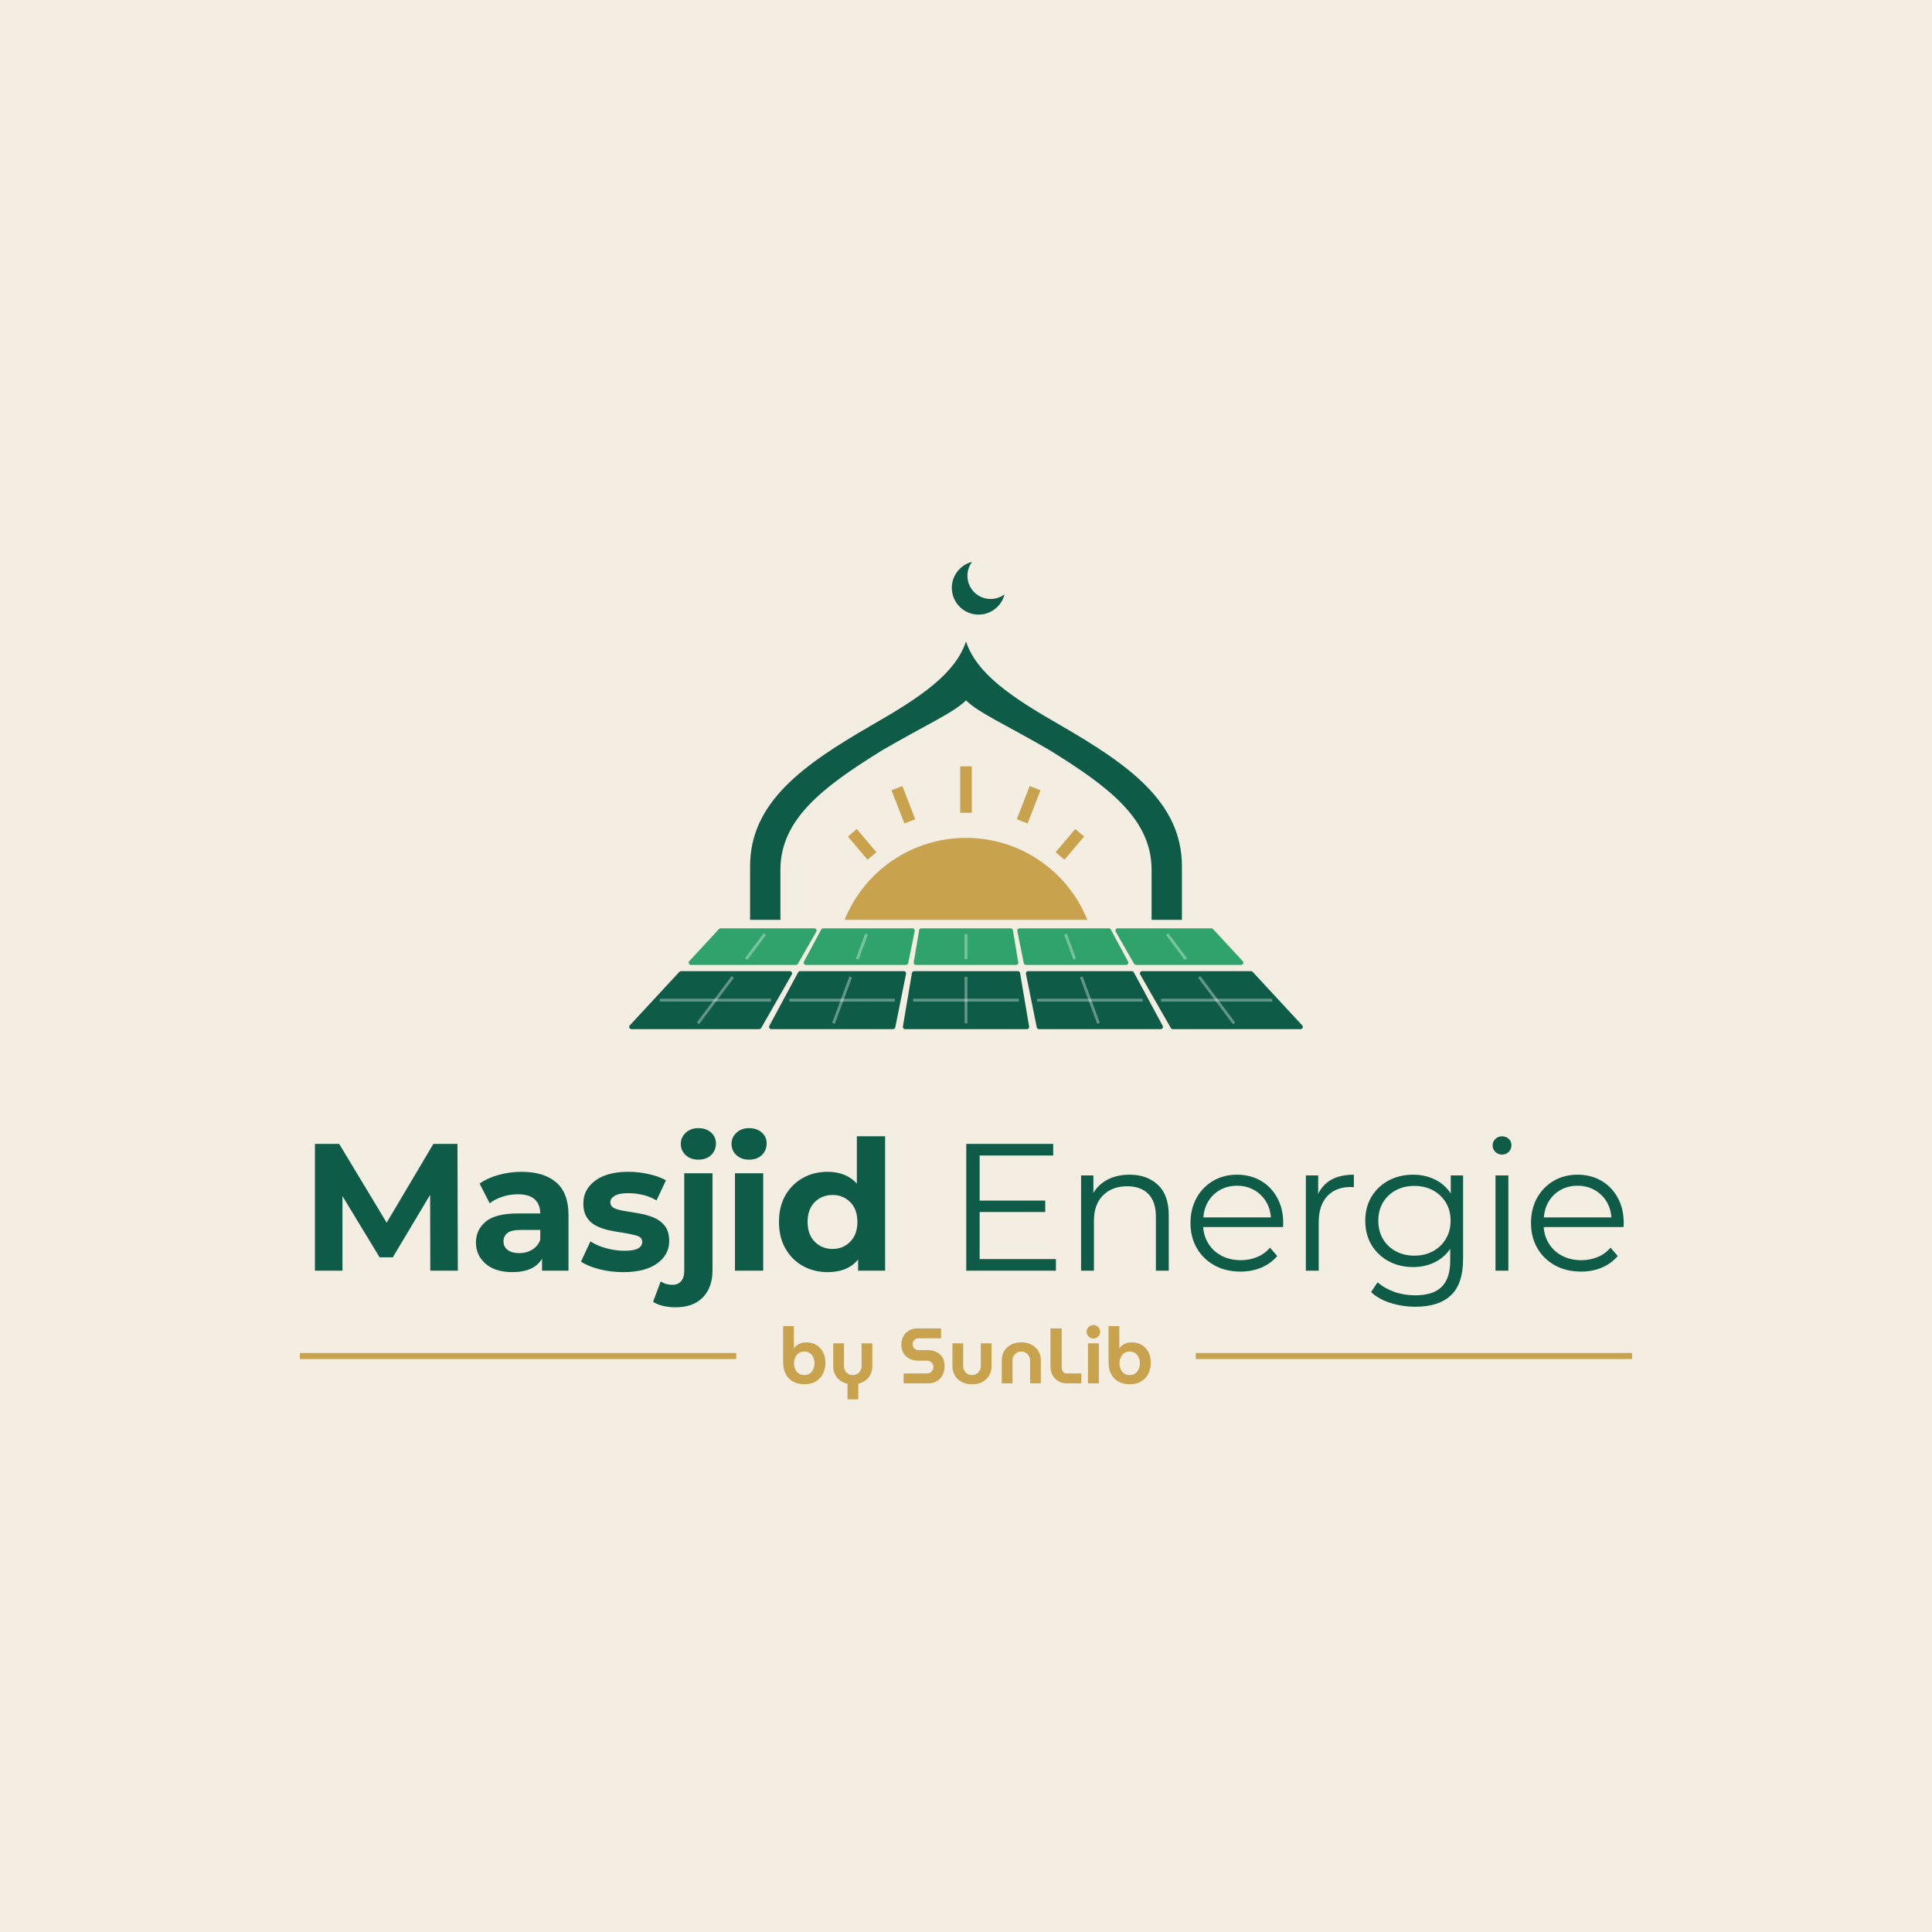
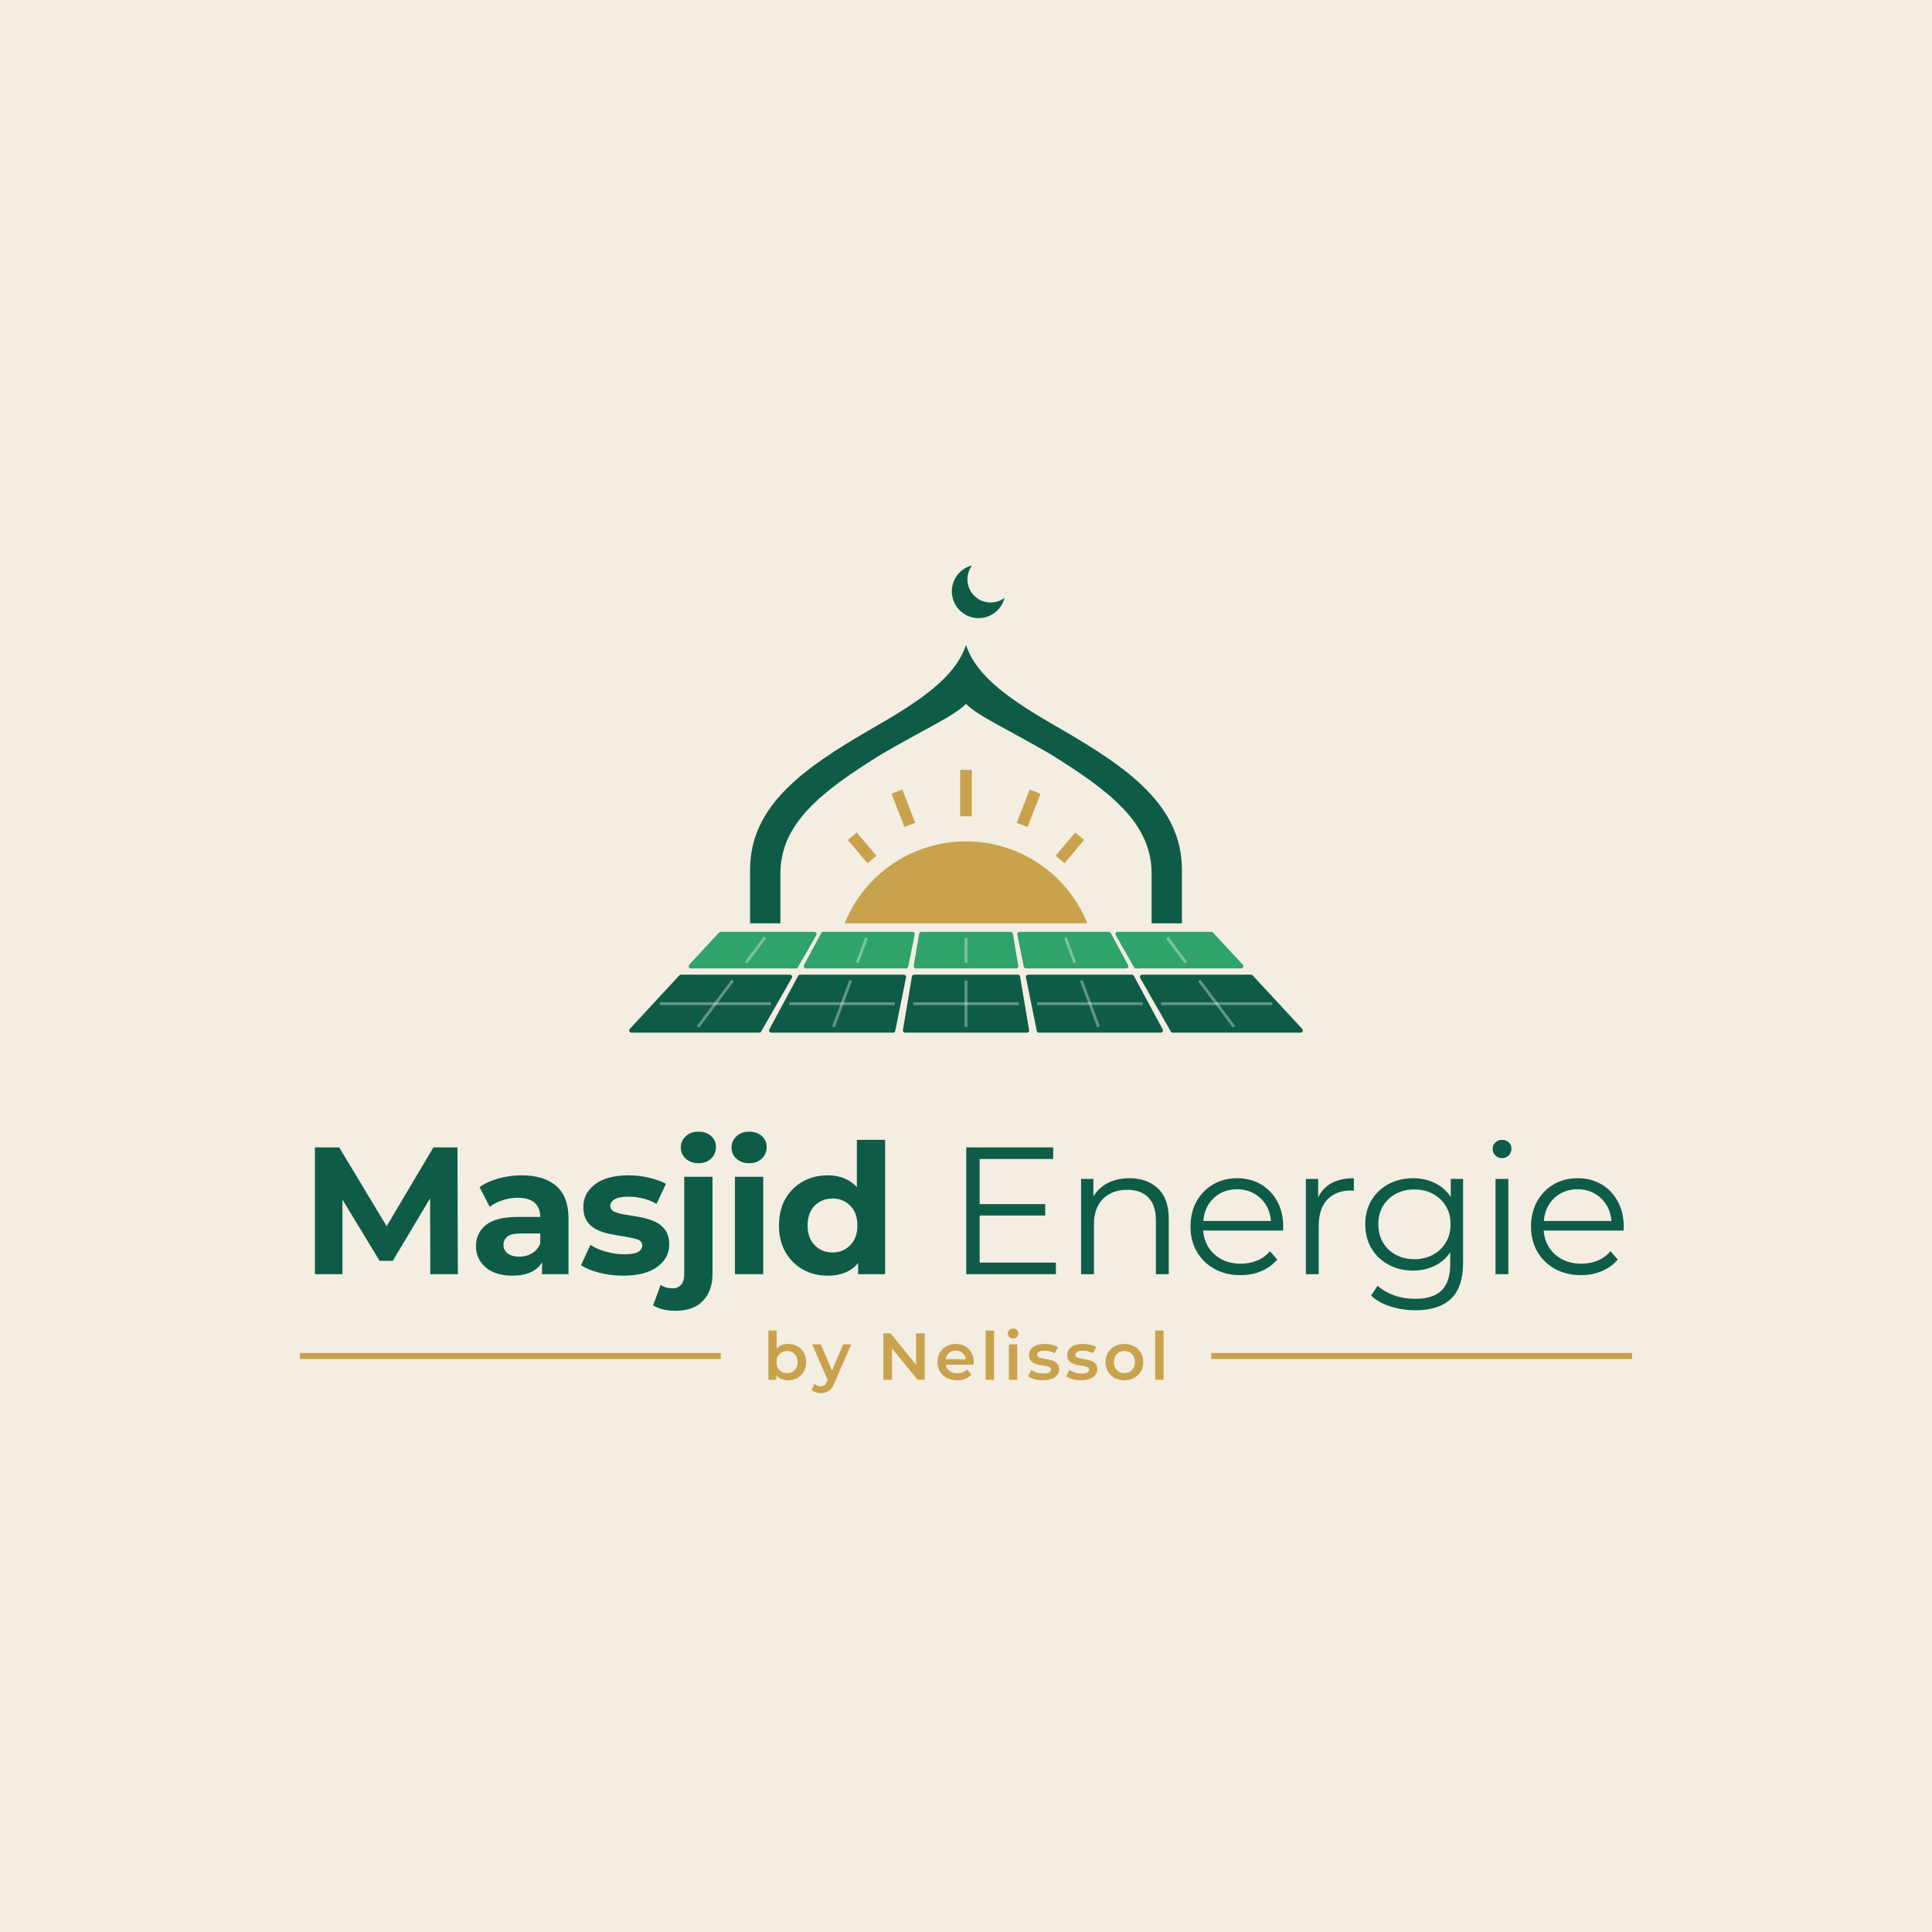
<svg xmlns="http://www.w3.org/2000/svg" viewBox="0 0 400 400" width="2160" height="2160">
  <rect width="400" height="400" fill="#f3ede2" />
-   <svg x="125" y="113.597" width="150" height="101.97" viewBox="0 0 406 276">
+   <svg x="125" y="114.326" width="150" height="101.97" viewBox="0 0 406 276">
    <path d="M206.4 7.4A15 15 0 1 0 224.6 25.6A13 13 0 0 1 206.4 7.4Z" fill="#0e5c47" />
    <path d="M82 208L82 178C82 142 112 121 150 99C178 83 197 70 203 52C209 70 228 83 256 99C294 121 324 142 324 178L324 208L307 208L307 180C307 152 284 134 250 113C226 99 210 92 203 85C196 92 180 99 156 113C122 134 99 152 99 180L99 208Z" fill="#0e5c47" />
    <g stroke="#c8a24c" stroke-width="6.5">
      <line x1="203" y1="148" x2="203" y2="122" />
      <line x1="171.5" y1="152.8" x2="164.3" y2="134.2" />
      <line x1="234.5" y1="152.8" x2="241.7" y2="134.2" />
      <line x1="150.3" y1="172.2" x2="139.3" y2="159.2" />
      <line x1="255.7" y1="172.2" x2="266.7" y2="159.2" />
    </g>
    <path d="M135 208A73.3 73.3 0 0 1 271 208Z" fill="#c8a24c" />
    <g fill="#2fa36b" stroke="#2fa36b" stroke-width="2.5" stroke-linejoin="round">
      <polygon points="65.5,214 118.03,214 107.73,232 48.83,232" />
      <polygon points="122.98,214 173.03,214 169.39,232 113.28,232" />
      <polygon points="177.98,214 228.03,214 231.06,232 174.94,232" />
      <polygon points="232.97,214 283.02,214 292.73,232 236.61,232" />
      <polygon points="287.98,214 340.5,214 357.17,232 298.27,232" />
    </g>
    <g fill="#0e5c47" stroke="#0e5c47" stroke-width="2.5" stroke-linejoin="round">
      <polygon points="43.28,238 104.29,238 87.13,268 15.5,268" />
      <polygon points="110.04,238 168.18,238 162.13,268 93.88,268" />
      <polygon points="173.93,238 232.07,238 237.13,268 168.88,268" />
      <polygon points="237.82,238 295.96,238 312.13,268 243.88,268" />
      <polygon points="301.71,238 362.72,238 390.5,268 318.88,268" />
    </g>
    <g stroke="#ffffff" stroke-opacity="0.35" stroke-width="1.6">
      <line x1="90.26" y1="216" x2="79.78" y2="230" />
      <line x1="147.26" y1="216" x2="142.07" y2="230" />
      <line x1="203" y1="216" x2="203" y2="230" />
      <line x1="258.74" y1="216" x2="263.93" y2="230" />
      <line x1="315.74" y1="216" x2="326.22" y2="230" />
      <line x1="72.29" y1="240" x2="52.81" y2="266" />
      <line x1="138.37" y1="240" x2="128.74" y2="266" />
      <line x1="203" y1="240" x2="203" y2="266" />
      <line x1="267.63" y1="240" x2="277.26" y2="266" />
      <line x1="333.71" y1="240" x2="353.19" y2="266" />
      <line x1="31.39" y1="253" x2="93.71" y2="253" />
      <line x1="103.96" y1="253" x2="163.15" y2="253" />
      <line x1="173.4" y1="253" x2="232.6" y2="253" />
      <line x1="242.85" y1="253" x2="302.04" y2="253" />
      <line x1="312.29" y1="253" x2="374.61" y2="253" />
    </g>
  </svg>
-   <g transform="translate(62.09 233.57) scale(1.25)">
+   <g transform="translate(62.09 234.30) scale(1.25)">
    <path fill="#0e5c47" d="M7.05 23.61L2.49 23.61L2.49 2.61L6.51 2.61L14.37 15.66L22.11 2.61L26.10 2.61L26.16 23.61L21.60 23.61L21.57 11.04L15.39 21.39L13.20 21.39L7.05 11.25L7.05 23.61ZM44.49 23.61L40.11 23.61L40.11 21.63Q38.76 23.85 35.19 23.85L35.19 23.85Q32.34 23.85 30.75 22.45Q29.16 21.06 29.16 18.96L29.16 18.96Q29.16 16.83 30.78 15.48Q32.40 14.13 36.09 14.13L36.09 14.13L39.81 14.13L39.81 14.13Q39.81 12.63 38.89 11.79Q37.98 10.95 36.09 10.95L36.09 10.95Q34.80 10.95 33.55 11.36Q32.31 11.76 31.44 12.45L31.44 12.45L29.76 9.18Q31.08 8.25 32.94 7.74Q34.80 7.23 36.72 7.23L36.72 7.23Q40.41 7.23 42.45 8.98Q44.49 10.74 44.49 14.40L44.49 14.40L44.49 23.61ZM39.81 18.51L39.81 18.51L39.81 16.86L36.60 16.86Q34.95 16.86 34.33 17.40Q33.72 17.94 33.72 18.75L33.72 18.75Q33.72 19.65 34.42 20.18Q35.13 20.70 36.36 20.70L36.36 20.70Q37.53 20.70 38.46 20.14Q39.39 19.59 39.81 18.51ZM53.55 23.85L53.55 23.85Q51.48 23.85 49.57 23.36Q47.67 22.86 46.56 22.11L46.56 22.11L48.12 18.75Q49.20 19.47 50.73 19.89Q52.26 20.31 53.73 20.31L53.73 20.31Q55.35 20.31 56.02 19.92Q56.70 19.53 56.70 18.84L56.70 18.84Q56.70 18.06 55.74 17.79Q54.78 17.52 53.43 17.31L53.43 17.31Q52.35 17.16 51.22 16.92Q50.10 16.68 49.12 16.20Q48.15 15.72 47.55 14.82Q46.95 13.92 46.95 12.45L46.95 12.45Q46.95 10.17 48.91 8.70Q50.88 7.23 54.42 7.23L54.42 7.23Q56.07 7.23 57.76 7.61Q59.46 7.98 60.63 8.64L60.63 8.64L59.07 11.97Q57.87 11.28 56.70 11.03Q55.53 10.77 54.42 10.77L54.42 10.77Q52.83 10.77 52.12 11.21Q51.42 11.64 51.42 12.27L51.42 12.27Q51.42 12.96 52.12 13.28Q52.83 13.59 53.94 13.75Q55.05 13.92 56.29 14.14Q57.54 14.37 58.65 14.83Q59.76 15.30 60.46 16.21Q61.17 17.13 61.17 18.72L61.17 18.72Q61.17 20.97 59.17 22.41Q57.18 23.85 53.55 23.85ZM62.25 29.67L62.25 29.67Q61.17 29.67 60.18 29.45Q59.19 29.22 58.50 28.77L58.50 28.77L59.76 25.38Q60.57 25.95 61.74 25.95L61.74 25.95Q62.61 25.95 63.13 25.36Q63.66 24.78 63.66 23.61L63.66 23.61L63.66 7.47L68.34 7.47L68.34 23.58Q68.34 26.37 66.75 28.02Q65.16 29.67 62.25 29.67ZM66.00 5.22L66.00 5.22Q64.71 5.22 63.90 4.47Q63.09 3.72 63.09 2.61L63.09 2.61Q63.09 1.53 63.90 0.77Q64.71 0 66.00 0L66.00 0Q67.29 0 68.10 0.72Q68.91 1.44 68.91 2.52L68.91 2.52Q68.91 3.69 68.11 4.46Q67.32 5.22 66.00 5.22ZM76.74 23.61L72.06 23.61L72.06 7.47L76.74 7.47L76.74 23.61ZM74.40 5.22L74.40 5.22Q73.11 5.22 72.30 4.47Q71.49 3.72 71.49 2.61L71.49 2.61Q71.49 1.53 72.30 0.77Q73.11 0 74.40 0L74.40 0Q75.69 0 76.50 0.72Q77.31 1.44 77.31 2.52L77.31 2.52Q77.31 3.69 76.51 4.46Q75.72 5.22 74.40 5.22ZM87.42 23.85L87.42 23.85Q85.14 23.85 83.31 22.83Q81.48 21.81 80.41 19.93Q79.35 18.06 79.35 15.54L79.35 15.54Q79.35 12.99 80.41 11.13Q81.48 9.27 83.31 8.25Q85.14 7.23 87.42 7.23L87.42 7.23Q88.89 7.23 90.12 7.71Q91.35 8.19 92.25 9.18L92.25 9.18L92.25 1.35L96.93 1.35L96.93 23.61L92.46 23.61L92.46 21.75Q90.75 23.85 87.42 23.85ZM88.23 20.01L88.23 20.01Q89.97 20.01 91.15 18.81Q92.34 17.61 92.34 15.54L92.34 15.54Q92.34 13.44 91.15 12.25Q89.97 11.07 88.23 11.07L88.23 11.07Q86.46 11.07 85.27 12.25Q84.09 13.44 84.09 15.54L84.09 15.54Q84.09 17.61 85.27 18.81Q86.46 20.01 88.23 20.01Z" />
    <path fill="#0e5c47" d="M125.22 23.61L110.37 23.61L110.37 2.61L124.77 2.61L124.77 4.53L112.59 4.53L112.59 12L123.45 12L123.45 13.89L112.59 13.89L112.59 21.69L125.22 21.69L125.22 23.61ZM131.52 23.61L129.39 23.61L129.39 7.83L131.43 7.83L131.43 10.74Q132.27 9.30 133.81 8.51Q135.36 7.71 137.43 7.71L137.43 7.71Q140.31 7.71 142.11 9.39Q143.91 11.07 143.91 14.46L143.91 14.46L143.91 23.61L141.78 23.61L141.78 14.67Q141.78 12.18 140.53 10.90Q139.29 9.63 137.04 9.63L137.04 9.63Q134.52 9.63 133.02 11.13Q131.52 12.63 131.52 15.33L131.52 15.33L131.52 23.61ZM155.79 23.76L155.79 23.76Q153.33 23.76 151.47 22.72Q149.61 21.69 148.56 19.88Q147.51 18.06 147.51 15.72L147.51 15.72Q147.51 13.38 148.51 11.56Q149.52 9.75 151.26 8.73Q153.00 7.71 155.22 7.71L155.22 7.71Q157.44 7.71 159.16 8.71Q160.89 9.72 161.88 11.54Q162.87 13.35 162.87 15.72L162.87 15.72Q162.87 15.87 162.85 16.04Q162.84 16.20 162.84 16.38L162.84 16.38L149.61 16.38Q149.73 18 150.55 19.24Q151.38 20.49 152.74 21.18Q154.11 21.87 155.85 21.87L155.85 21.87Q157.29 21.87 158.53 21.36Q159.78 20.85 160.68 19.80L160.68 19.80L161.88 21.18Q160.80 22.44 159.24 23.10Q157.68 23.76 155.79 23.76ZM149.64 14.79L149.64 14.79L160.83 14.79Q160.71 13.23 159.96 12.06Q159.21 10.89 157.98 10.21Q156.75 9.54 155.22 9.54L155.22 9.54Q153.69 9.54 152.47 10.20Q151.26 10.86 150.51 12.04Q149.76 13.23 149.64 14.79ZM168.75 23.61L166.62 23.61L166.62 7.83L168.66 7.83L168.66 10.89Q170.19 7.71 174.57 7.71L174.57 7.71L174.57 9.78Q174.42 9.78 174.30 9.77Q174.18 9.75 174.06 9.75L174.06 9.75Q171.57 9.75 170.16 11.27Q168.75 12.78 168.75 15.57L168.75 15.57L168.75 23.61ZM184.77 29.58L184.77 29.58Q182.61 29.58 180.63 28.95Q178.65 28.32 177.42 27.15L177.42 27.15L178.50 25.53Q179.61 26.52 181.24 27.11Q182.88 27.69 184.71 27.69L184.71 27.69Q187.71 27.69 189.12 26.28Q190.53 24.87 190.53 21.96L190.53 21.96L190.53 19.98Q189.54 21.45 187.93 22.23Q186.33 23.01 184.38 23.01L184.38 23.01Q182.13 23.01 180.33 22.04Q178.53 21.06 177.49 19.34Q176.46 17.61 176.46 15.33L176.46 15.33Q176.46 13.08 177.49 11.36Q178.53 9.63 180.33 8.67Q182.13 7.71 184.38 7.71L184.38 7.71Q186.36 7.71 187.99 8.51Q189.63 9.30 190.62 10.83L190.62 10.83L190.62 7.83L192.66 7.83L192.66 21.69Q192.66 25.77 190.66 27.67Q188.67 29.58 184.77 29.58ZM184.59 21.12L184.59 21.12Q186.33 21.12 187.68 20.38Q189.03 19.65 189.81 18.34Q190.59 17.04 190.59 15.33L190.59 15.33Q190.59 13.62 189.81 12.33Q189.03 11.04 187.68 10.30Q186.33 9.57 184.59 9.57L184.59 9.57Q182.85 9.57 181.50 10.30Q180.15 11.04 179.38 12.33Q178.62 13.62 178.62 15.33L178.62 15.33Q178.62 17.04 179.38 18.34Q180.15 19.65 181.50 20.38Q182.85 21.12 184.59 21.12ZM200.16 23.61L198.03 23.61L198.03 7.83L200.16 7.83L200.16 23.61ZM199.11 4.38L199.11 4.38Q198.45 4.38 198.00 3.93Q197.55 3.48 197.55 2.85L197.55 2.85Q197.55 2.25 198.00 1.80Q198.45 1.35 199.11 1.35L199.11 1.35Q199.77 1.35 200.22 1.77Q200.67 2.19 200.67 2.82L200.67 2.82Q200.67 3.48 200.22 3.93Q199.77 4.38 199.11 4.38ZM212.19 23.76L212.19 23.76Q209.73 23.76 207.87 22.72Q206.01 21.69 204.96 19.88Q203.91 18.06 203.91 15.72L203.91 15.72Q203.91 13.38 204.91 11.56Q205.92 9.75 207.66 8.73Q209.40 7.71 211.62 7.71L211.62 7.71Q213.84 7.71 215.56 8.71Q217.29 9.72 218.28 11.54Q219.27 13.35 219.27 15.72L219.27 15.72Q219.27 15.87 219.25 16.04Q219.24 16.20 219.24 16.38L219.24 16.38L206.01 16.38Q206.13 18 206.95 19.24Q207.78 20.49 209.14 21.18Q210.51 21.87 212.25 21.87L212.25 21.87Q213.69 21.87 214.93 21.36Q216.18 20.85 217.08 19.80L217.08 19.80L218.28 21.18Q217.20 22.44 215.64 23.10Q214.08 23.76 212.19 23.76ZM206.04 14.79L206.04 14.79L217.23 14.79Q217.11 13.23 216.36 12.06Q215.61 10.89 214.38 10.21Q213.15 9.54 211.62 9.54L211.62 9.54Q210.09 9.54 208.87 10.20Q207.66 10.86 206.91 12.04Q206.16 13.23 206.04 14.79Z" />
-     <path fill="#c8a24c" d="M83.54 42.42L83.54 42.42Q82.47 42.42 81.69 41.98Q80.90 41.54 80.47 40.73Q80.04 39.92 80.04 38.82L80.04 38.82L80.04 32.78L81.82 32.78L81.82 36.46L81.84 36.46Q82.04 36.16 82.35 35.94Q82.65 35.72 83.04 35.60Q83.42 35.48 83.84 35.48L83.84 35.48Q84.81 35.48 85.53 35.91Q86.24 36.34 86.64 37.09Q87.04 37.84 87.04 38.82L87.04 38.82Q87.04 39.60 86.80 40.26Q86.57 40.92 86.13 41.40Q85.68 41.89 85.03 42.16Q84.38 42.42 83.54 42.42ZM83.54 40.90L83.54 40.90Q84.07 40.90 84.45 40.64Q84.83 40.38 85.03 39.94Q85.23 39.50 85.23 38.95L85.23 38.95Q85.23 38.41 85.03 37.97Q84.83 37.52 84.45 37.26Q84.07 37.00 83.54 37.00L83.54 37.00Q83.02 37.00 82.63 37.26Q82.25 37.52 82.05 37.97Q81.85 38.41 81.85 38.95L81.85 38.95Q81.85 39.50 82.05 39.94Q82.25 40.38 82.63 40.64Q83.02 40.90 83.54 40.90ZM92.48 44.91L90.70 44.91L90.70 42.33Q89.95 42.18 89.42 41.76Q88.89 41.35 88.61 40.74Q88.34 40.14 88.34 39.45L88.34 39.45L88.34 35.64L90.12 35.64L90.12 39.45Q90.12 39.85 90.31 40.18Q90.51 40.51 90.84 40.71Q91.17 40.90 91.57 40.90L91.57 40.90Q91.98 40.90 92.31 40.71Q92.64 40.51 92.83 40.18Q93.03 39.85 93.03 39.45L93.03 39.45L93.03 35.64L94.81 35.64L94.81 39.45Q94.81 40.14 94.54 40.73Q94.26 41.32 93.74 41.74Q93.22 42.16 92.48 42.32L92.48 42.32L92.48 44.91ZM104.13 42.27L100.00 42.27L100.00 40.63L103.90 40.63Q104.18 40.63 104.42 40.49Q104.65 40.34 104.79 40.10Q104.94 39.86 104.94 39.58L104.94 39.58Q104.94 39.28 104.79 39.04Q104.65 38.80 104.42 38.66Q104.18 38.51 103.90 38.51L103.90 38.51L102.38 38.51Q101.61 38.51 100.98 38.20Q100.36 37.89 99.99 37.30Q99.62 36.70 99.62 35.87L99.62 35.87Q99.62 35.05 99.97 34.45Q100.32 33.84 100.92 33.51Q101.52 33.17 102.25 33.17L102.25 33.17L106.20 33.17L106.20 34.81L102.43 34.81Q102.17 34.81 101.95 34.94Q101.73 35.08 101.60 35.30Q101.48 35.52 101.48 35.80L101.48 35.80Q101.48 36.07 101.60 36.29Q101.73 36.51 101.95 36.64Q102.17 36.77 102.43 36.77L102.43 36.77L104.00 36.77Q104.85 36.77 105.47 37.09Q106.09 37.42 106.44 38.00Q106.78 38.59 106.78 39.37L106.78 39.37Q106.78 40.29 106.42 40.94Q106.07 41.59 105.46 41.93Q104.86 42.27 104.13 42.27L104.13 42.27ZM111.32 42.42L111.32 42.42Q110.31 42.42 109.58 42.02Q108.85 41.62 108.47 40.94Q108.08 40.27 108.08 39.45L108.08 39.45L108.08 35.64L109.86 35.64L109.86 39.45Q109.86 39.85 110.06 40.18Q110.25 40.51 110.58 40.71Q110.92 40.90 111.32 40.90L111.32 40.90Q111.72 40.90 112.05 40.71Q112.39 40.51 112.58 40.18Q112.78 39.85 112.78 39.45L112.78 39.45L112.78 35.64L114.56 35.64L114.56 39.45Q114.56 40.27 114.17 40.94Q113.79 41.62 113.07 42.02Q112.35 42.42 111.32 42.42ZM118.03 42.27L116.25 42.27L116.25 38.46Q116.25 37.64 116.63 36.96Q117.01 36.29 117.74 35.89Q118.47 35.48 119.48 35.48L119.48 35.48Q120.51 35.48 121.23 35.89Q121.95 36.29 122.34 36.96Q122.72 37.64 122.72 38.46L122.72 38.46L122.72 42.27L120.94 42.27L120.94 38.46Q120.94 38.06 120.74 37.73Q120.55 37.39 120.22 37.20Q119.89 37.00 119.48 37.00L119.48 37.00Q119.08 37.00 118.75 37.20Q118.42 37.39 118.22 37.73Q118.03 38.06 118.03 38.46L118.03 38.46L118.03 42.27ZM129.43 42.27L127.02 42.27Q126.22 42.27 125.61 41.90Q125.00 41.53 124.66 40.91Q124.32 40.29 124.32 39.55L124.32 39.55L124.32 33.17L126.18 33.17L126.18 39.77Q126.18 40.12 126.43 40.38Q126.67 40.63 127.02 40.63L127.02 40.63L129.43 40.63L129.43 42.27ZM132.33 42.27L130.53 42.27L130.53 35.64L132.33 35.64L132.33 42.27ZM131.43 34.85L131.43 34.85Q130.98 34.85 130.64 34.51Q130.31 34.18 130.31 33.73L130.31 33.73Q130.31 33.27 130.64 32.94Q130.98 32.61 131.43 32.61L131.43 32.61Q131.89 32.61 132.22 32.94Q132.55 33.27 132.55 33.73L132.55 33.73Q132.55 34.18 132.22 34.51Q131.89 34.85 131.43 34.85ZM137.44 42.42L137.44 42.42Q136.37 42.42 135.58 41.98Q134.80 41.54 134.37 40.73Q133.94 39.92 133.94 38.82L133.94 38.82L133.94 32.78L135.72 32.78L135.72 36.46L135.73 36.46Q135.94 36.16 136.25 35.94Q136.55 35.72 136.94 35.60Q137.32 35.48 137.74 35.48L137.74 35.48Q138.71 35.48 139.43 35.91Q140.14 36.34 140.54 37.09Q140.93 37.84 140.93 38.82L140.93 38.82Q140.93 39.60 140.70 40.26Q140.47 40.92 140.02 41.40Q139.58 41.89 138.93 42.16Q138.28 42.42 137.44 42.42ZM137.44 40.90L137.44 40.90Q137.97 40.90 138.35 40.64Q138.72 40.38 138.92 39.94Q139.13 39.50 139.13 38.95L139.13 38.95Q139.13 38.41 138.92 37.97Q138.72 37.52 138.35 37.26Q137.97 37.00 137.44 37.00L137.44 37.00Q136.92 37.00 136.53 37.26Q136.15 37.52 135.95 37.97Q135.75 38.41 135.75 38.95L135.75 38.95Q135.75 39.50 135.95 39.94Q136.15 40.38 136.53 40.64Q136.92 40.90 137.44 40.90Z" />
-     <rect x="0.00" y="37.24" width="72.26" height="1" fill="#c8a24c" />
-     <rect x="148.39" y="37.24" width="72.26" height="1" fill="#c8a24c" />
+     <path fill="#c8a24c" d="M80.86 41.18L80.86 41.18Q80.26 41.18 79.76 40.97Q79.26 40.76 78.91 40.33L78.91 40.33L78.91 41.10L77.60 41.10L77.60 32.94L78.97 32.94L78.97 35.94Q79.33 35.55 79.81 35.35Q80.29 35.16 80.86 35.16L80.86 35.16Q81.71 35.16 82.38 35.53Q83.06 35.90 83.45 36.58Q83.84 37.25 83.84 38.16L83.84 38.16Q83.84 39.08 83.45 39.75Q83.06 40.43 82.38 40.80Q81.71 41.18 80.86 41.18ZM80.70 40.00L80.70 40.00Q81.20 40.00 81.59 39.78Q81.98 39.55 82.21 39.14Q82.44 38.73 82.44 38.16L82.44 38.16Q82.44 37.60 82.21 37.19Q81.98 36.78 81.59 36.55Q81.20 36.33 80.70 36.33L80.70 36.33Q80.21 36.33 79.81 36.55Q79.41 36.78 79.18 37.19Q78.95 37.60 78.95 38.16L78.95 38.16Q78.95 38.73 79.18 39.14Q79.41 39.55 79.81 39.78Q80.21 40.00 80.70 40.00ZM86.29 43.31L86.29 43.31Q85.86 43.31 85.43 43.17Q85.00 43.03 84.72 42.77L84.72 42.77L85.27 41.76Q85.70 42.17 86.28 42.17L86.28 42.17Q86.64 42.17 86.88 41.98Q87.11 41.79 87.31 41.35L87.31 41.35L87.41 41.11L84.85 35.23L86.28 35.23L88.13 39.58L89.99 35.23L91.31 35.23L88.56 41.57Q88.15 42.58 87.59 42.94Q87.03 43.31 86.29 43.31ZM98.07 41.10L96.65 41.10L96.65 33.40L97.83 33.40L102.07 38.62L102.07 33.40L103.49 33.40L103.49 41.10L102.32 41.10L98.07 35.89L98.07 41.10ZM108.85 41.18L108.85 41.18Q107.87 41.18 107.14 40.79Q106.41 40.40 106.01 39.72Q105.61 39.04 105.61 38.16L105.61 38.16Q105.61 37.28 106.00 36.61Q106.39 35.93 107.07 35.55Q107.76 35.16 108.64 35.16L108.64 35.16Q109.50 35.16 110.17 35.54Q110.84 35.91 111.23 36.60Q111.61 37.28 111.61 38.20L111.61 38.20Q111.61 38.29 111.61 38.40Q111.60 38.51 111.59 38.60L111.59 38.60L106.98 38.60Q107.10 39.24 107.61 39.63Q108.11 40.01 108.88 40.01L108.88 40.01Q109.86 40.01 110.48 39.38L110.48 39.38L111.22 40.22Q110.40 41.18 108.85 41.18ZM106.97 37.69L106.97 37.69L110.30 37.69Q110.21 37.05 109.76 36.66Q109.31 36.26 108.64 36.26L108.64 36.26Q107.97 36.26 107.52 36.65Q107.07 37.04 106.97 37.69ZM114.97 41.10L113.59 41.10L113.59 32.94L114.97 32.94L114.97 41.10ZM118.81 41.10L117.43 41.10L117.43 35.23L118.81 35.23L118.81 41.10ZM118.12 34.26L118.12 34.26Q117.74 34.26 117.49 34.02Q117.24 33.78 117.24 33.43L117.24 33.43Q117.24 33.09 117.49 32.85Q117.74 32.61 118.12 32.61L118.12 32.61Q118.51 32.61 118.76 32.84Q119.00 33.06 119.00 33.40L119.00 33.40Q119.00 33.77 118.76 34.01Q118.51 34.26 118.12 34.26ZM123.08 41.18L123.08 41.18Q122.35 41.18 121.67 40.99Q120.99 40.80 120.60 40.52L120.60 40.52L121.13 39.47Q121.51 39.74 122.07 39.90Q122.62 40.06 123.17 40.06L123.17 40.06Q123.83 40.06 124.12 39.88Q124.40 39.70 124.40 39.41L124.40 39.41Q124.40 39.12 124.14 39.00Q123.88 38.87 123.46 38.80Q123.05 38.74 122.59 38.66Q122.13 38.58 121.72 38.42Q121.30 38.25 121.04 37.92Q120.77 37.58 120.77 37.00L120.77 37.00Q120.77 36.16 121.47 35.66Q122.17 35.16 123.36 35.16L123.36 35.16Q123.94 35.16 124.55 35.29Q125.16 35.43 125.56 35.67L125.56 35.67L125.03 36.71Q124.61 36.47 124.19 36.37Q123.77 36.27 123.35 36.27L123.35 36.27Q122.72 36.27 122.42 36.46Q122.12 36.65 122.12 36.93L122.12 36.93Q122.12 37.23 122.38 37.37Q122.64 37.52 123.06 37.58Q123.47 37.65 123.93 37.73Q124.39 37.81 124.81 37.98Q125.22 38.14 125.48 38.47Q125.75 38.79 125.75 39.36L125.75 39.36Q125.75 40.19 125.03 40.68Q124.32 41.18 123.08 41.18ZM129.41 41.18L129.41 41.18Q128.67 41.18 128.00 40.99Q127.32 40.80 126.92 40.52L126.92 40.52L127.45 39.47Q127.84 39.74 128.39 39.90Q128.95 40.06 129.50 40.06L129.50 40.06Q130.16 40.06 130.44 39.88Q130.73 39.70 130.73 39.41L130.73 39.41Q130.73 39.12 130.47 39.00Q130.20 38.87 129.79 38.80Q129.38 38.74 128.91 38.66Q128.45 38.58 128.04 38.42Q127.63 38.25 127.36 37.92Q127.10 37.58 127.10 37.00L127.10 37.00Q127.10 36.16 127.80 35.66Q128.50 35.16 129.68 35.16L129.68 35.16Q130.27 35.16 130.88 35.29Q131.49 35.43 131.88 35.67L131.88 35.67L131.36 36.71Q130.94 36.47 130.52 36.37Q130.09 36.27 129.67 36.27L129.67 36.27Q129.05 36.27 128.74 36.46Q128.44 36.65 128.44 36.93L128.44 36.93Q128.44 37.23 128.71 37.37Q128.97 37.52 129.38 37.58Q129.79 37.65 130.26 37.73Q130.72 37.81 131.13 37.98Q131.54 38.14 131.81 38.47Q132.07 38.79 132.07 39.36L132.07 39.36Q132.07 40.19 131.36 40.68Q130.64 41.18 129.41 41.18ZM136.56 41.18L136.56 41.18Q135.66 41.18 134.95 40.79Q134.25 40.40 133.84 39.72Q133.44 39.04 133.44 38.16L133.44 38.16Q133.44 37.28 133.84 36.61Q134.25 35.93 134.95 35.55Q135.66 35.16 136.56 35.16L136.56 35.16Q137.47 35.16 138.18 35.55Q138.89 35.93 139.29 36.61Q139.69 37.28 139.69 38.16L139.69 38.16Q139.69 39.04 139.29 39.72Q138.89 40.40 138.18 40.79Q137.47 41.18 136.56 41.18ZM136.56 40.00L136.56 40.00Q137.32 40.00 137.81 39.51Q138.31 39.01 138.31 38.16L138.31 38.16Q138.31 37.32 137.81 36.82Q137.32 36.33 136.56 36.33L136.56 36.33Q136.06 36.33 135.67 36.55Q135.28 36.78 135.05 37.19Q134.82 37.60 134.82 38.16L134.82 38.16Q134.82 38.73 135.05 39.14Q135.28 39.55 135.67 39.78Q136.06 40.00 136.56 40.00ZM143.05 41.10L141.67 41.10L141.67 32.94L143.05 32.94L143.05 41.10Z" />
+     <rect x="0.00" y="36.66" width="69.70" height="1" fill="#c8a24c" />
+     <rect x="150.95" y="36.66" width="69.70" height="1" fill="#c8a24c" />
  </g>
</svg>
